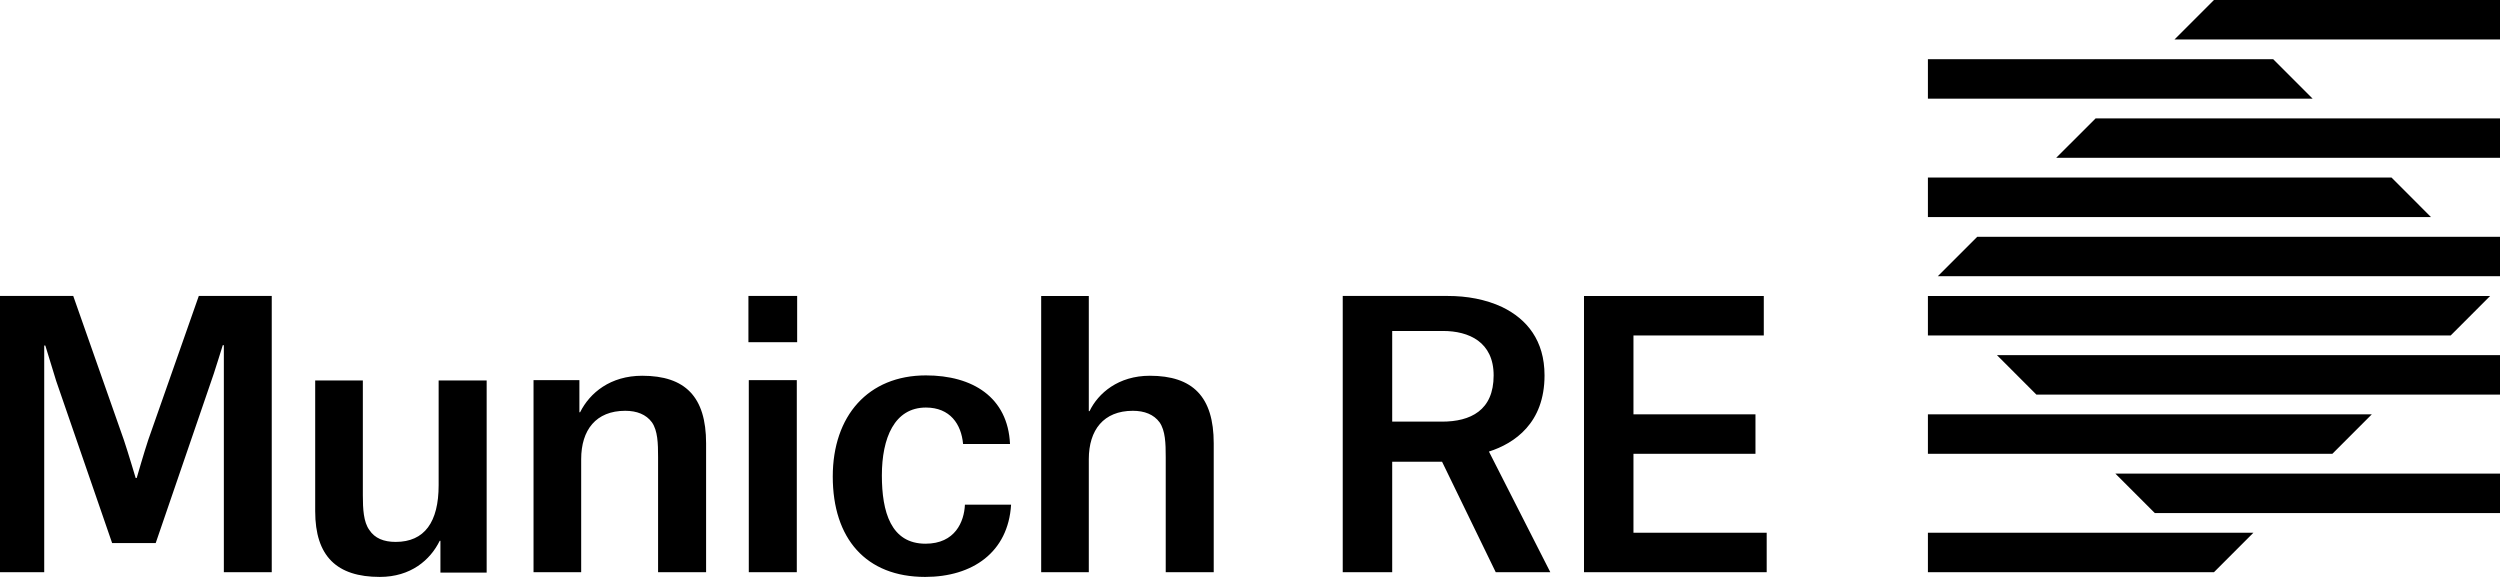
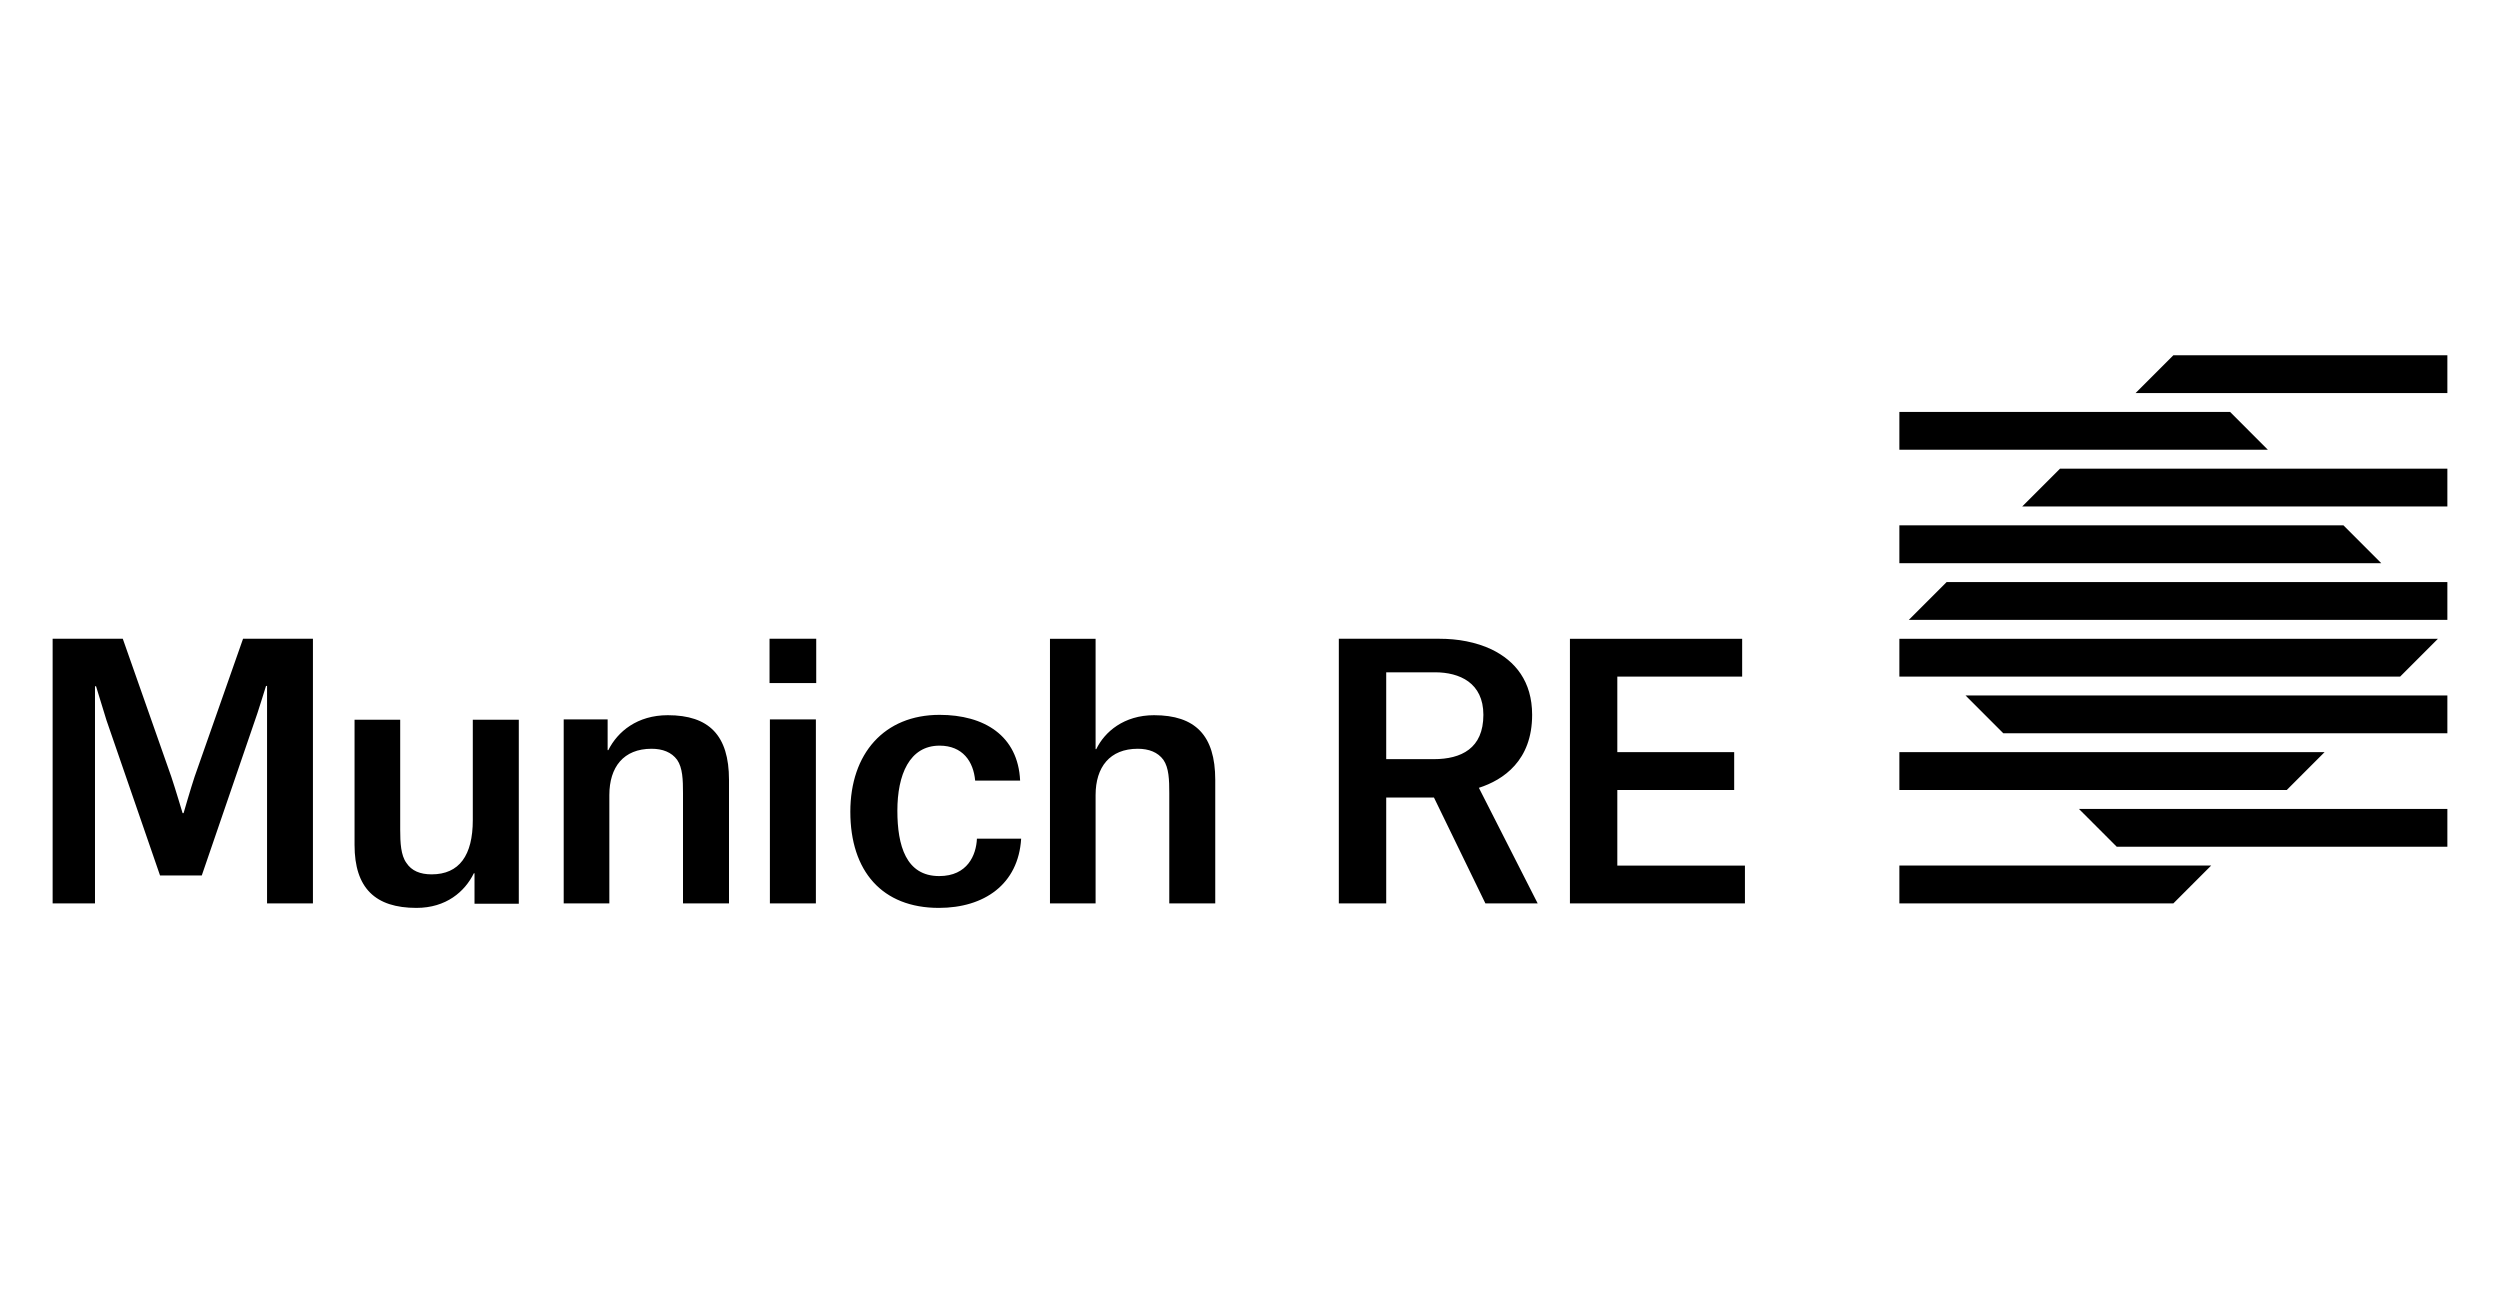
- <svg xmlns="http://www.w3.org/2000/svg" width="182" height="42" viewBox="0 0 182 42" fill="none">
-   <path id="Vector" fill-rule="evenodd" clip-rule="evenodd" d="M16.296 41.657H19.783V21.546H14.472L10.79 32.031C10.502 32.891 9.952 34.798 9.952 34.798H9.877C9.877 34.798 9.305 32.879 9.019 32.034L5.332 21.546H0V41.657H3.219V25.155H3.299C3.299 25.155 4.088 27.734 4.091 27.736L8.163 39.535H11.335L15.565 27.199C15.625 27.04 16.218 25.129 16.218 25.129H16.296V41.657ZM32.063 41.685H35.429V27.698H31.933V35.322C31.933 38.003 30.909 39.451 28.805 39.451C27.937 39.451 27.281 39.186 26.887 38.581C26.465 38.003 26.415 37.056 26.415 36.058V27.698H22.946V37.215C22.946 40.5 24.522 42 27.65 42C29.909 42 31.329 40.763 32.011 39.37H32.063V41.685ZM47.908 41.657H51.404V32.272C51.404 28.881 49.88 27.355 46.752 27.355C44.44 27.355 42.941 28.592 42.232 30.011H42.18V27.672H38.841V41.657H42.31V33.429C42.31 31.3 43.388 29.906 45.517 29.906C46.358 29.906 47.04 30.169 47.462 30.747C47.882 31.354 47.908 32.272 47.908 33.272V41.657ZM54.512 41.657H58.007V27.672H54.512V41.657ZM54.485 24.912H58.033V21.546H54.485V24.912ZM64.2 34.614C64.2 31.877 65.118 29.669 67.407 29.669C69.166 29.669 69.983 30.878 70.112 32.324H73.529C73.373 28.907 70.794 27.329 67.407 27.329C63.201 27.329 60.625 30.276 60.625 34.691C60.625 39.212 63.044 42 67.352 42C70.794 42 73.398 40.212 73.607 36.741H70.246C70.192 37.978 69.535 39.582 67.379 39.582C64.857 39.582 64.2 37.267 64.2 34.614ZM84.865 41.657H88.359V32.272C88.359 28.881 86.835 27.355 83.707 27.355C81.422 27.355 79.95 28.618 79.318 29.932H79.265V21.547H75.798V41.657H79.265V33.429C79.265 31.3 80.343 29.906 82.472 29.906C83.313 29.906 83.996 30.169 84.418 30.747C84.838 31.354 84.865 32.272 84.865 33.272V41.657ZM115.315 21.547H128.404V24.421H118.916V30.164H127.798V33.038H118.916V38.784H128.615V41.657H115.315V21.547ZM101.352 30.695V24.095H105.059C105.991 24.095 106.91 24.294 107.599 24.797C108.283 25.302 108.737 26.107 108.737 27.328C108.737 28.605 108.318 29.447 107.636 29.968C106.957 30.49 106.014 30.695 104.981 30.695H101.352ZM108.89 41.657H112.863L108.394 32.874C109.325 32.577 110.34 32.056 111.119 31.177C111.898 30.303 112.442 29.065 112.442 27.328C112.442 26.054 112.121 25.031 111.576 24.216C111.033 23.402 110.264 22.795 109.368 22.359C108.763 22.07 108.113 21.872 107.445 21.737C106.777 21.604 106.081 21.546 105.4 21.546H97.751V41.657H101.352V33.612H104.981L108.89 41.657ZM182 25.855V28.728H148.251L145.38 25.855H182ZM161.176 0L158.305 2.872H182V0H161.176ZM152.562 8.618L149.689 11.49H182V8.618H152.562ZM143.944 17.237L141.072 20.108H182V17.237H143.944ZM153.997 34.477L156.87 37.35H182V34.477H153.997ZM168.358 7.181H140.352V4.308H165.487L168.358 7.181ZM140.352 21.547V24.421H178.411L181.283 21.547H140.352ZM140.352 30.164V33.038H169.795L172.667 30.164H140.352ZM140.352 38.783V41.657H161.176L164.048 38.783H140.352ZM174.103 12.926H140.352V15.801H176.974L174.103 12.926Z" fill="currentColor" />
+ <svg xmlns="http://www.w3.org/2000/svg" width="190" height="100" viewBox="0 0 190 100" fill="none">
+   <svg x="4" y="27" width="182" height="42" viewBox="0 0 182 42" preserveAspectRatio="xMidYMid meet">
+     <path id="Vector" fill-rule="evenodd" clip-rule="evenodd" d="M16.296 41.657H19.783V21.546H14.472L10.79 32.031C10.502 32.891 9.952 34.798 9.952 34.798H9.877C9.877 34.798 9.305 32.879 9.019 32.034L5.332 21.546H0V41.657H3.219V25.155H3.299C3.299 25.155 4.088 27.734 4.091 27.736L8.163 39.535H11.335L15.565 27.199C15.625 27.04 16.218 25.129 16.218 25.129H16.296V41.657ZM32.063 41.685H35.429V27.698H31.933V35.322C31.933 38.003 30.909 39.451 28.805 39.451C27.937 39.451 27.281 39.186 26.887 38.581C26.465 38.003 26.415 37.056 26.415 36.058V27.698H22.946V37.215C22.946 40.5 24.522 42 27.65 42C29.909 42 31.329 40.763 32.011 39.37H32.063V41.685ZM47.908 41.657H51.404V32.272C51.404 28.881 49.88 27.355 46.752 27.355C44.44 27.355 42.941 28.592 42.232 30.011H42.18V27.672H38.841V41.657H42.31V33.429C42.31 31.3 43.388 29.906 45.517 29.906C46.358 29.906 47.04 30.169 47.462 30.747C47.882 31.354 47.908 32.272 47.908 33.272V41.657ZM54.512 41.657H58.007V27.672H54.512V41.657ZM54.485 24.912H58.033V21.546H54.485V24.912ZM64.2 34.614C64.2 31.877 65.118 29.669 67.407 29.669C69.166 29.669 69.983 30.878 70.112 32.324H73.529C73.373 28.907 70.794 27.329 67.407 27.329C63.201 27.329 60.625 30.276 60.625 34.691C60.625 39.212 63.044 42 67.352 42C70.794 42 73.398 40.212 73.607 36.741H70.246C70.192 37.978 69.535 39.582 67.379 39.582C64.857 39.582 64.2 37.267 64.2 34.614ZM84.865 41.657H88.359V32.272C88.359 28.881 86.835 27.355 83.707 27.355C81.422 27.355 79.95 28.618 79.318 29.932H79.265V21.547H75.798V41.657H79.265V33.429C79.265 31.3 80.343 29.906 82.472 29.906C83.313 29.906 83.996 30.169 84.418 30.747C84.838 31.354 84.865 32.272 84.865 33.272V41.657ZM115.315 21.547H128.404V24.421H118.916V30.164H127.798V33.038H118.916V38.784H128.615V41.657H115.315V21.547ZM101.352 30.695V24.095H105.059C105.991 24.095 106.91 24.294 107.599 24.797C108.283 25.302 108.737 26.107 108.737 27.328C108.737 28.605 108.318 29.447 107.636 29.968C106.957 30.49 106.014 30.695 104.981 30.695H101.352ZM108.89 41.657H112.863L108.394 32.874C109.325 32.577 110.34 32.056 111.119 31.177C111.898 30.303 112.442 29.065 112.442 27.328C112.442 26.054 112.121 25.031 111.576 24.216C111.033 23.402 110.264 22.795 109.368 22.359C108.763 22.07 108.113 21.872 107.445 21.737C106.777 21.604 106.081 21.546 105.4 21.546H97.751V41.657H101.352V33.612H104.981L108.89 41.657ZM182 25.855V28.728H148.251L145.38 25.855H182ZM161.176 0L158.305 2.872H182V0H161.176ZM152.562 8.618L149.689 11.49H182V8.618H152.562ZM143.944 17.237L141.072 20.108H182V17.237H143.944ZM153.997 34.477L156.87 37.35H182V34.477H153.997ZM168.358 7.181H140.352V4.308H165.487L168.358 7.181ZM140.352 21.547V24.421H178.411L181.283 21.547H140.352ZM140.352 30.164V33.038H169.795L172.667 30.164H140.352ZM140.352 38.783V41.657H161.176L164.048 38.783H140.352ZM174.103 12.926H140.352V15.801H176.974L174.103 12.926Z" fill="currentColor" />
+   </svg>
</svg>
